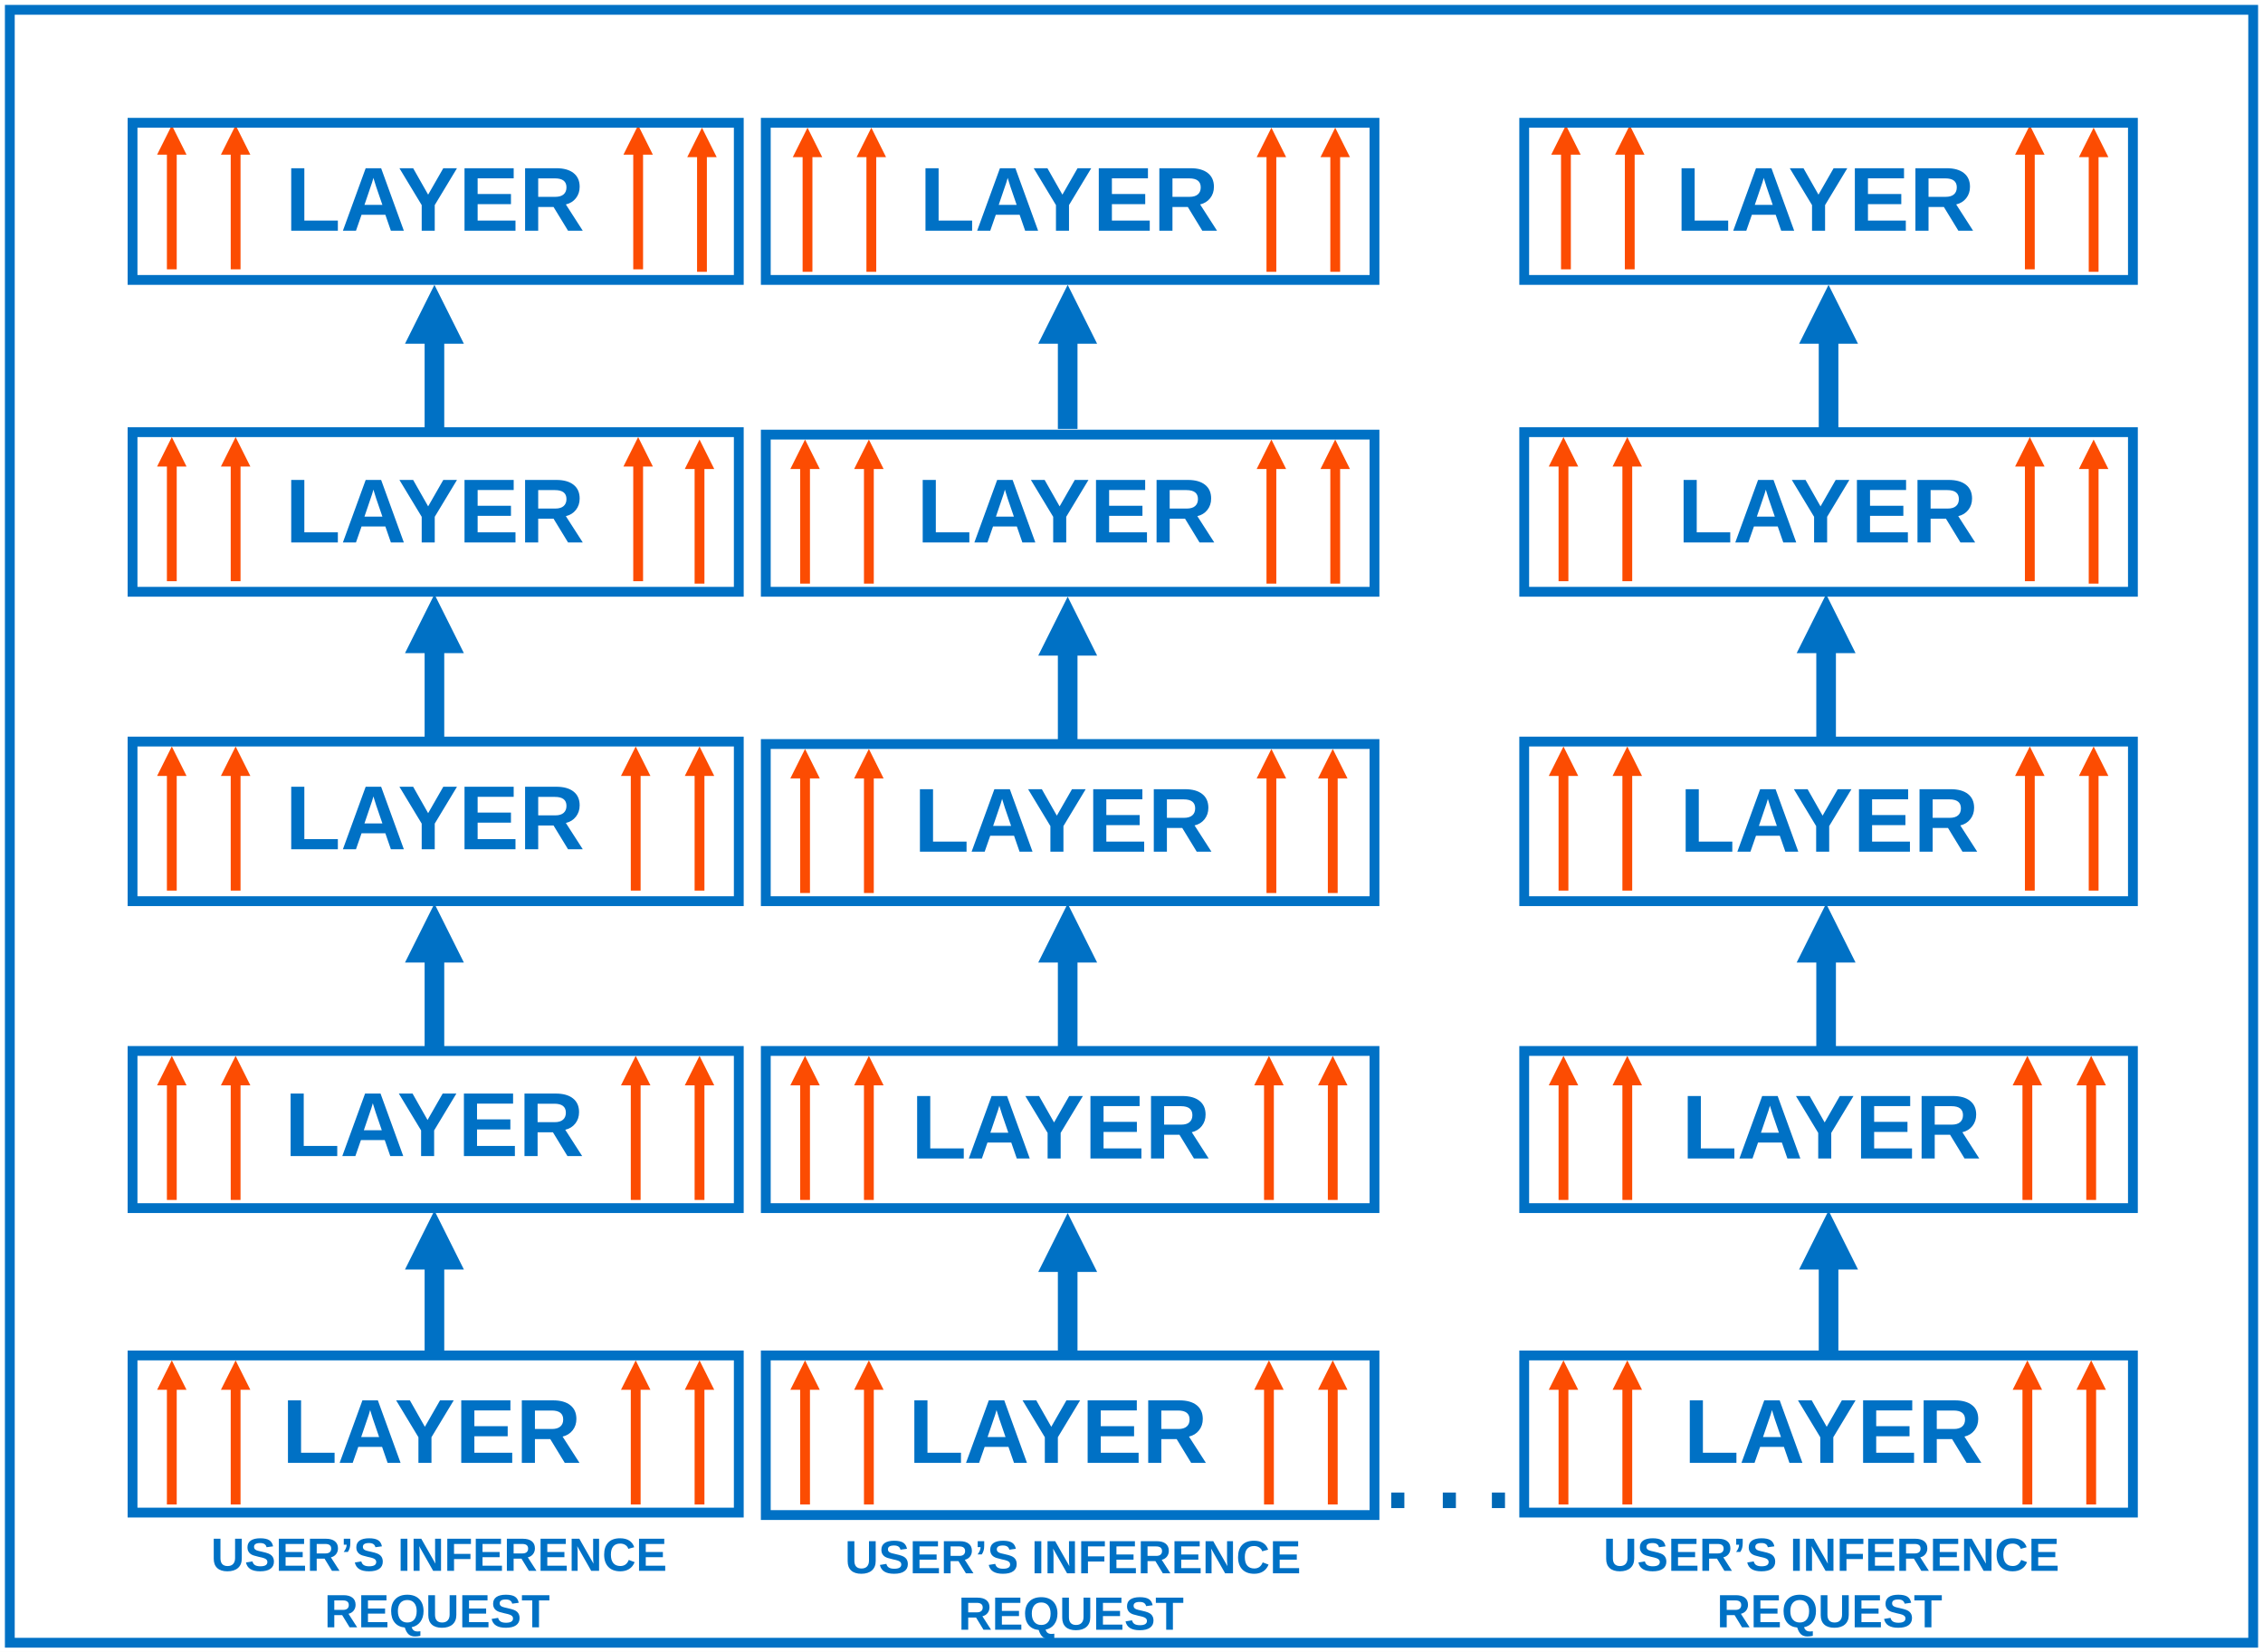
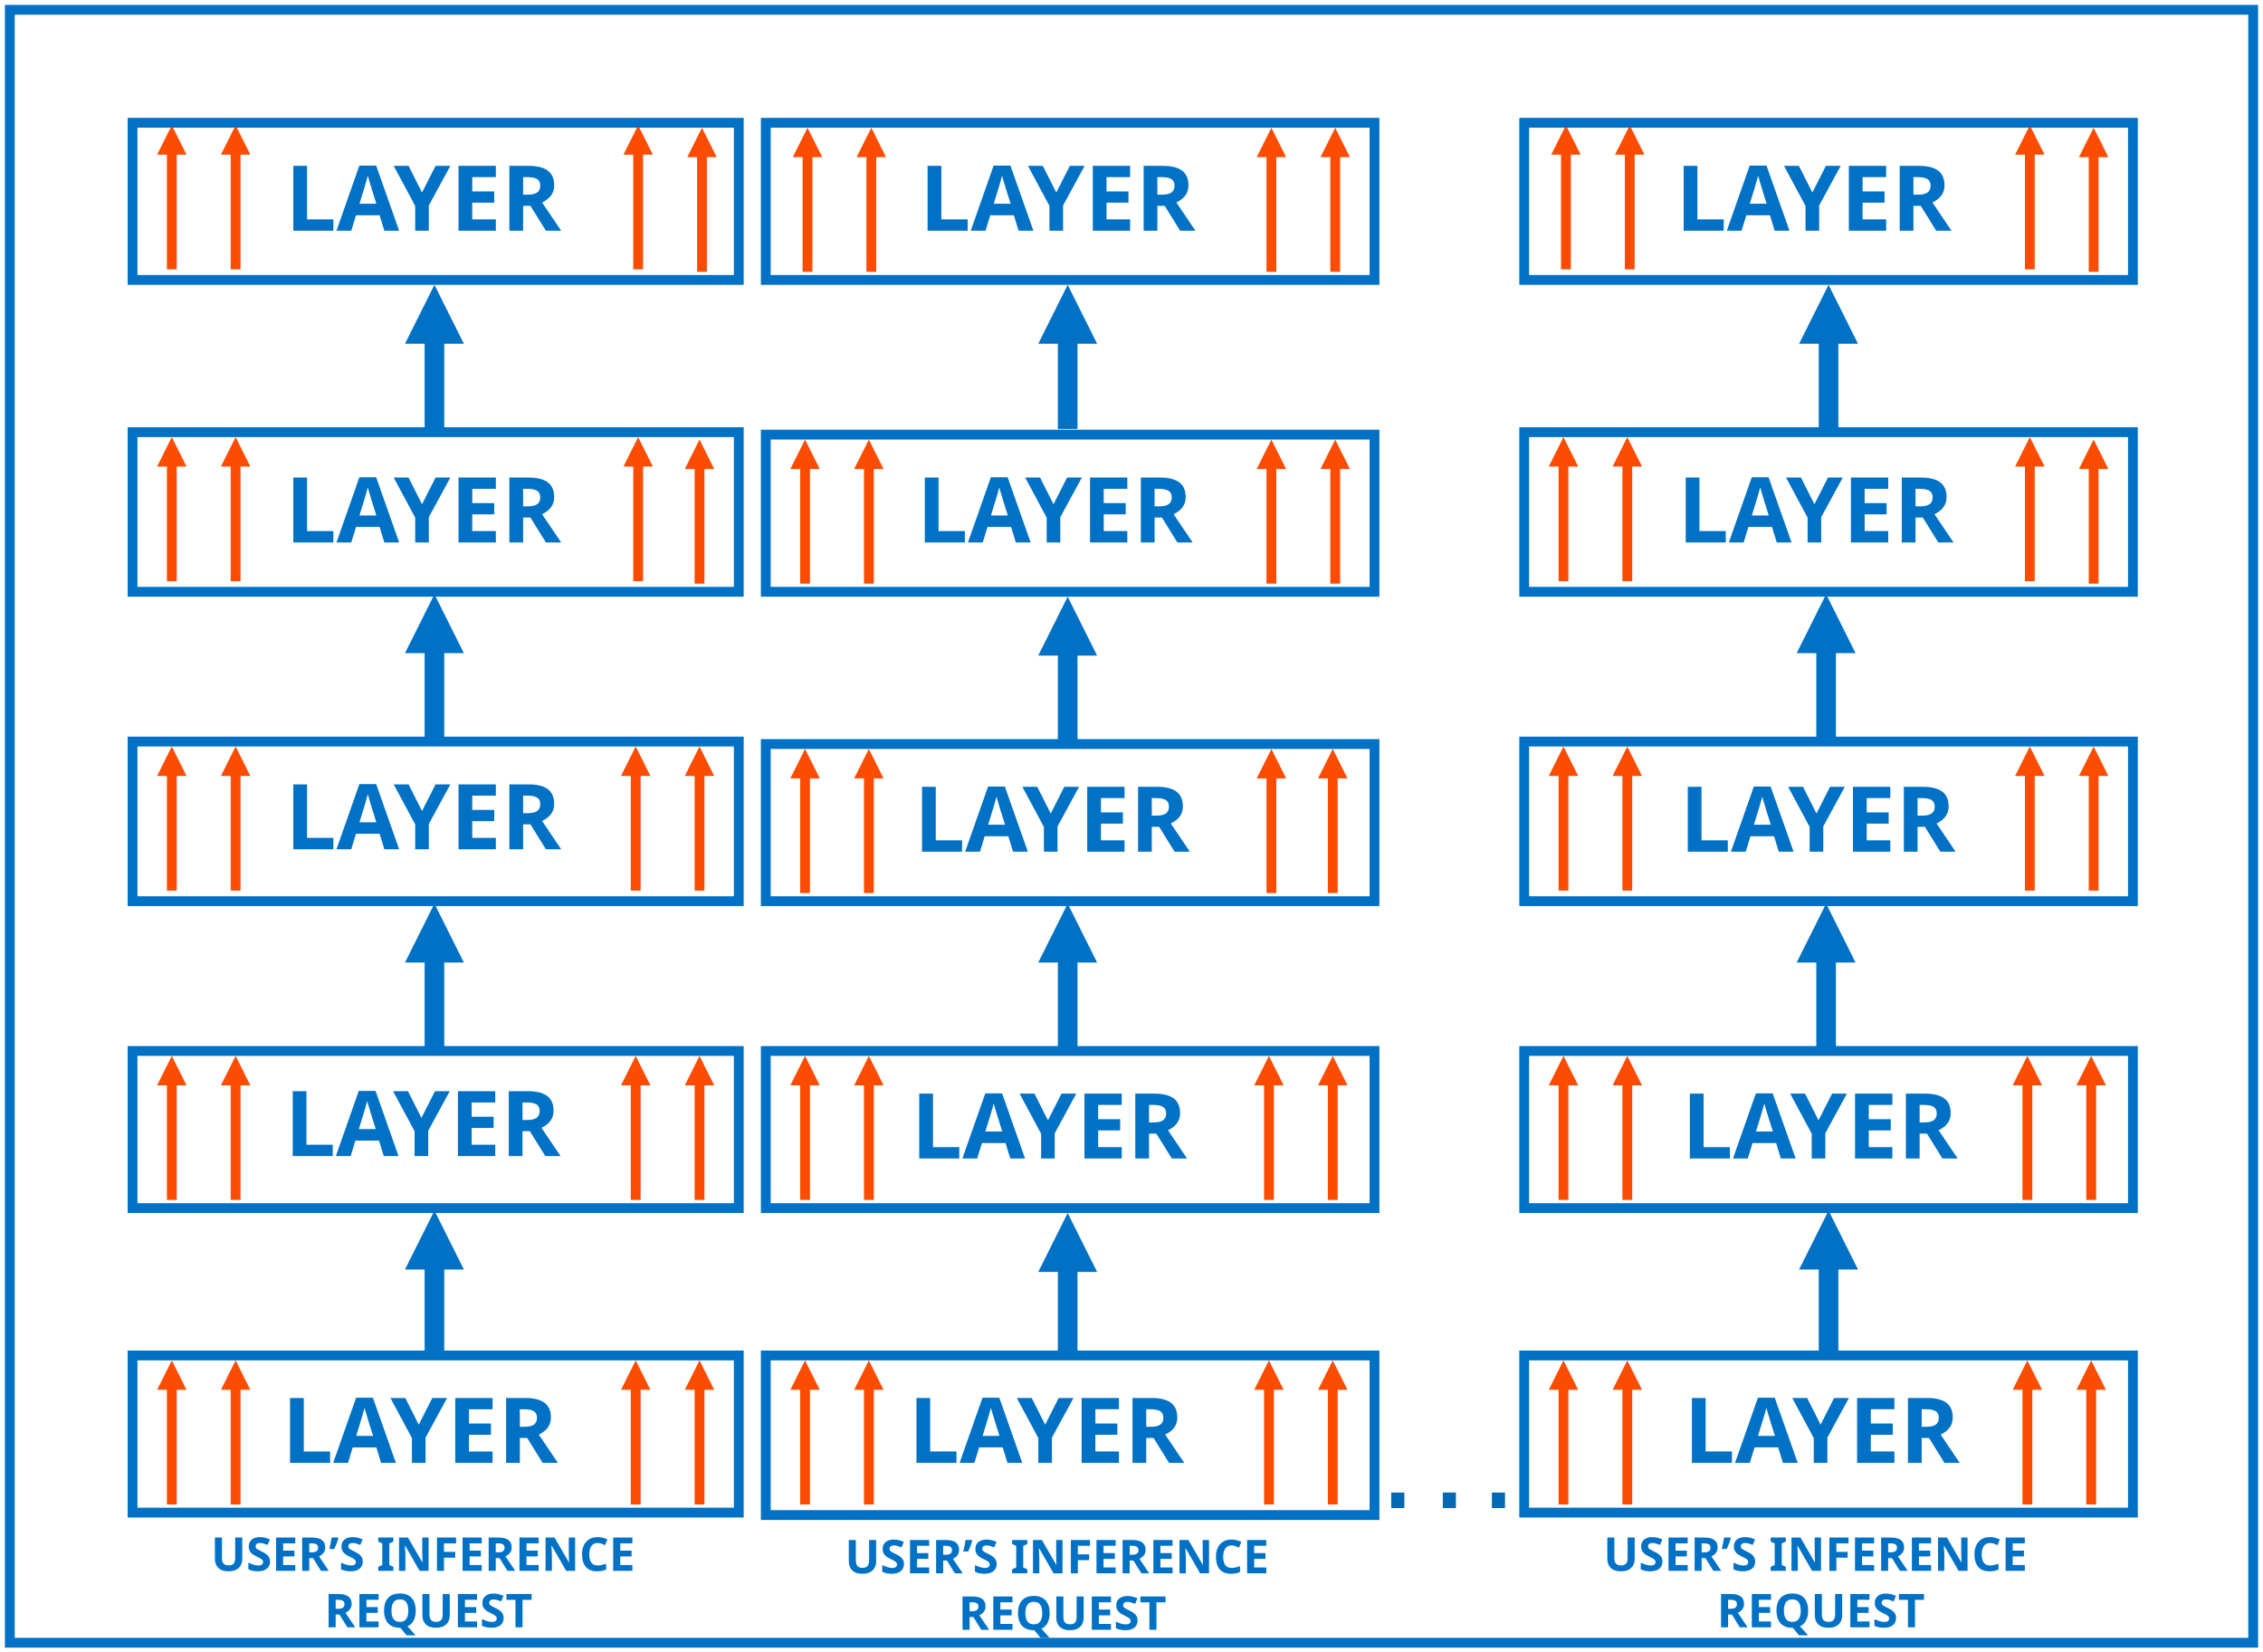
<svg xmlns="http://www.w3.org/2000/svg" width="922" height="673" overflow="hidden">
  <defs>
    <clipPath id="clip0">
      <rect x="0" y="0" width="922" height="673" />
    </clipPath>
  </defs>
  <g clip-path="url(#clip0)">
    <rect x="0" y="0" width="922" height="673.288" fill="#FFFFFF" />
    <rect x="4" y="4.002" width="914" height="665.285" stroke="#0071C5" stroke-width="3.999" stroke-miterlimit="8" fill="none" />
    <path d="M2-3.57669e-06 2 48.687-2 48.687-2 3.57669e-06ZM5.999 46.687 0 58.685-5.999 46.687Z" fill="#FC4C02" transform="matrix(1 0 0 -1.00043 96 612.948)" />
    <path d="M2-3.57669e-06 2 48.687-2 48.687-2 3.57669e-06ZM5.999 46.687 0 58.685-5.999 46.687Z" fill="#FC4C02" transform="matrix(1 0 0 -1.00043 70.0001 612.948)" />
    <path d="M2-3.57669e-06 2 48.687-2 48.687-2 3.57669e-06ZM5.999 46.687 0 58.685-5.999 46.687Z" fill="#FC4C02" transform="matrix(1 0 0 -1.00043 96 488.894)" />
    <path d="M2-3.57669e-06 2 48.687-2 48.687-2 3.57669e-06ZM5.999 46.687 0 58.685-5.999 46.687Z" fill="#FC4C02" transform="matrix(1 0 0 -1.00043 70.0001 488.894)" />
    <path d="M2-3.57669e-06 2 48.687-2 48.687-2 3.57669e-06ZM5.999 46.687 0 58.685-5.999 46.687Z" fill="#FC4C02" transform="matrix(1 0 0 -1.00043 96 362.84)" />
    <path d="M2-3.57669e-06 2 48.687-2 48.687-2 3.57669e-06ZM5.999 46.687 0 58.685-5.999 46.687Z" fill="#FC4C02" transform="matrix(1 0 0 -1.00043 70.0001 362.84)" />
    <path d="M2-3.57669e-06 2 48.687-2 48.687-2 3.57669e-06ZM5.999 46.687 0 58.685-5.999 46.687Z" fill="#FC4C02" transform="matrix(1 0 0 -1.00043 96 236.786)" />
    <path d="M2-3.57669e-06 2 48.687-2 48.687-2 3.57669e-06ZM5.999 46.687 0 58.685-5.999 46.687Z" fill="#FC4C02" transform="matrix(1 0 0 -1.00043 70.0001 236.786)" />
    <path d="M2-3.57669e-06 2 48.687-2 48.687-2 3.57669e-06ZM5.999 46.687 0 58.685-5.999 46.687Z" fill="#FC4C02" transform="matrix(1 0 0 -1.00043 96 109.732)" />
    <path d="M2-3.57669e-06 2 48.687-2 48.687-2 3.57669e-06ZM5.999 46.687 0 58.685-5.999 46.687Z" fill="#FC4C02" transform="matrix(1 0 0 -1.00043 70.0001 109.732)" />
    <path d="M2-3.57669e-06 2 48.687-2 48.687-2 3.57669e-06ZM5.999 46.687 0 58.685-5.999 46.687Z" fill="#FC4C02" transform="matrix(1 0 0 -1.00043 285 612.948)" />
    <path d="M2-3.57669e-06 2 48.687-2 48.687-2 3.57669e-06ZM5.999 46.687 0 58.685-5.999 46.687Z" fill="#FC4C02" transform="matrix(1 0 0 -1.00043 259 612.948)" />
    <path d="M2-3.57669e-06 2 48.687-2 48.687-2 3.57669e-06ZM5.999 46.687 0 58.685-5.999 46.687Z" fill="#FC4C02" transform="matrix(1 0 0 -1.00043 285 488.894)" />
    <path d="M2-3.57669e-06 2 48.687-2 48.687-2 3.57669e-06ZM5.999 46.687 0 58.685-5.999 46.687Z" fill="#FC4C02" transform="matrix(1 0 0 -1.00043 259 488.894)" />
    <path d="M2-3.57669e-06 2 48.687-2 48.687-2 3.57669e-06ZM5.999 46.687 0 58.685-5.999 46.687Z" fill="#FC4C02" transform="matrix(1 0 0 -1.00043 285 362.84)" />
    <path d="M2-3.57669e-06 2 48.687-2 48.687-2 3.57669e-06ZM5.999 46.687 0 58.685-5.999 46.687Z" fill="#FC4C02" transform="matrix(1 0 0 -1.00043 259 362.84)" />
    <path d="M2-3.57669e-06 2 48.687-2 48.687-2 3.57669e-06ZM5.999 46.687 0 58.685-5.999 46.687Z" fill="#FC4C02" transform="matrix(1 0 0 -1.00043 285 237.787)" />
    <path d="M2-3.57669e-06 2 48.687-2 48.687-2 3.57669e-06ZM5.999 46.687 0 58.685-5.999 46.687Z" fill="#FC4C02" transform="matrix(1 0 0 -1.00043 260 236.786)" />
    <path d="M2-3.57669e-06 2 48.687-2 48.687-2 3.57669e-06ZM5.999 46.687 0 58.685-5.999 46.687Z" fill="#FC4C02" transform="matrix(1 0 0 -1.00043 286 110.733)" />
    <path d="M2-3.57669e-06 2 48.687-2 48.687-2 3.57669e-06ZM5.999 46.687 0 58.685-5.999 46.687Z" fill="#FC4C02" transform="matrix(1 0 0 -1.00043 260 109.732)" />
    <rect x="54" y="552.237" width="247" height="64.028" stroke="#0071C5" stroke-width="3.999" stroke-miterlimit="8" fill="none" />
    <path d="M3.999-7.15337e-06 3.999 38.689-3.999 38.689-3.999 7.15337e-06ZM11.998 34.689 0 58.685-11.998 34.689Z" fill="#0071C5" transform="matrix(1 0 0 -1.00043 177 551.921)" />
    <rect x="54" y="428.183" width="247" height="64.027" stroke="#0071C5" stroke-width="3.999" stroke-miterlimit="8" fill="none" />
    <rect x="54" y="302.129" width="247" height="65.028" stroke="#0071C5" stroke-width="3.999" stroke-miterlimit="8" fill="none" />
-     <text fill="#0071C5" font-family="Arial,Arial_MSFontService,sans-serif" font-weight="700" font-size="37" transform="matrix(1 0 0 1.00043 116.182 346)">LAYER</text>
+     <text fill="#0071C5" font-family="IntelOneDisplay-Regular,IntelOne Display,sans-serif" font-weight="700" font-size="37" transform="matrix(1 0 0 1.00043 116.182 346)">LAYER</text>
    <rect x="54" y="176.075" width="247" height="65.028" stroke="#0071C5" stroke-width="3.999" stroke-miterlimit="8" fill="none" />
    <rect x="54" y="50.021" width="247" height="64.027" stroke="#0071C5" stroke-width="3.999" stroke-miterlimit="8" fill="none" />
-     <text fill="#0071C5" font-family="Arial,Arial_MSFontService,sans-serif" font-weight="700" font-size="37" transform="matrix(1 0 0 1.00043 115.936 471)">LAYER<tspan font-size="37" x="-1.085" y="124.946">LAYER</tspan>
+     <text fill="#0071C5" font-family="IntelOneDisplay-Regular,IntelOne Display,sans-serif" font-weight="700" font-size="37" transform="matrix(1 0 0 1.00043 115.936 471)">LAYER<tspan font-size="37" x="-1.085" y="124.946">LAYER</tspan>
    </text>
    <path d="M3.999-7.15337e-06 3.999 38.689-3.999 38.689-3.999 7.15337e-06ZM11.998 34.689 0 58.685-11.998 34.689Z" fill="#0071C5" transform="matrix(1 0 0 -1.00043 177 426.868)" />
    <path d="M3.999-7.15337e-06 3.999 38.689-3.999 38.689-3.999 7.15337e-06ZM11.998 34.689 0 58.685-11.998 34.689Z" fill="#0071C5" transform="matrix(1 0 0 -1.00043 177 300.814)" />
    <path d="M3.999-7.15337e-06 3.999 38.689-3.999 38.689-3.999 7.15337e-06ZM11.998 34.689 0 58.685-11.998 34.689Z" fill="#0071C5" transform="matrix(1 0 0 -1.00043 177 174.76)" />
-     <text fill="#0071C5" font-family="Arial,Arial_MSFontService,sans-serif" font-weight="700" font-size="19" transform="matrix(1 0 0 1.00043 85.947 640)">USER’S INFERENCE <tspan font-size="19" x="46.238" y="22.99">REQUEST</tspan>
+     <text fill="#0071C5" font-family="IntelOneDisplay-Regular,IntelOne Display,sans-serif" font-weight="700" font-size="19" transform="matrix(1 0 0 1.00043 85.947 640)">USER’S INFERENCE <tspan font-size="19" x="46.238" y="22.99">REQUEST</tspan>
    </text>
    <rect x="567.5" y="608.761" width="4" height="5.002" stroke="#0068B5" stroke-width="1.333" stroke-miterlimit="8" fill="#0068B5" />
    <rect x="608.5" y="608.761" width="4" height="5.002" stroke="#0068B5" stroke-width="1.333" stroke-miterlimit="8" fill="#0068B5" />
    <rect x="588.5" y="608.761" width="4" height="5.002" stroke="#0068B5" stroke-width="1.333" stroke-miterlimit="8" fill="#0068B5" />
    <path d="M2-3.57669e-06 2 48.687-2 48.687-2 3.57669e-06ZM5.999 46.687 0 58.685-5.999 46.687Z" fill="#FC4C02" transform="matrix(1 0 0 -1.00043 354 612.948)" />
    <path d="M2-3.57669e-06 2 48.687-2 48.687-2 3.57669e-06ZM5.999 46.687 0 58.685-5.999 46.687Z" fill="#FC4C02" transform="matrix(1 0 0 -1.00043 328 612.948)" />
    <path d="M2-3.57669e-06 2 48.687-2 48.687-2 3.57669e-06ZM5.999 46.687 0 58.685-5.999 46.687Z" fill="#FC4C02" transform="matrix(1 0 0 -1.00043 354 488.894)" />
    <path d="M2-3.57669e-06 2 48.687-2 48.687-2 3.57669e-06ZM5.999 46.687 0 58.685-5.999 46.687Z" fill="#FC4C02" transform="matrix(1 0 0 -1.00043 328 488.894)" />
    <path d="M2-3.57669e-06 2 48.687-2 48.687-2 3.57669e-06ZM5.999 46.687 0 58.685-5.999 46.687Z" fill="#FC4C02" transform="matrix(1 0 0 -1.00043 354 363.841)" />
    <path d="M2-3.57669e-06 2 48.687-2 48.687-2 3.57669e-06ZM5.999 46.687 0 58.685-5.999 46.687Z" fill="#FC4C02" transform="matrix(1 0 0 -1.00043 328 363.841)" />
    <path d="M2-3.57669e-06 2 48.687-2 48.687-2 3.57669e-06ZM5.999 46.687 0 58.685-5.999 46.687Z" fill="#FC4C02" transform="matrix(1 0 0 -1.00043 354 237.787)" />
    <path d="M2-3.57669e-06 2 48.687-2 48.687-2 3.57669e-06ZM5.999 46.687 0 58.685-5.999 46.687Z" fill="#FC4C02" transform="matrix(1 0 0 -1.00043 328 237.787)" />
    <path d="M2-3.57669e-06 2 48.687-2 48.687-2 3.57669e-06ZM5.999 46.687 0 58.685-5.999 46.687Z" fill="#FC4C02" transform="matrix(1 0 0 -1.00043 355 110.733)" />
    <path d="M2-3.57669e-06 2 48.687-2 48.687-2 3.57669e-06ZM5.999 46.687 0 58.685-5.999 46.687Z" fill="#FC4C02" transform="matrix(1 0 0 -1.00043 329 110.733)" />
    <path d="M2-3.57669e-06 2 48.687-2 48.687-2 3.57669e-06ZM5.999 46.687 0 58.685-5.999 46.687Z" fill="#FC4C02" transform="matrix(1 0 0 -1.00043 543 612.948)" />
    <path d="M2-3.57669e-06 2 48.687-2 48.687-2 3.57669e-06ZM5.999 46.687 0 58.685-5.999 46.687Z" fill="#FC4C02" transform="matrix(1 0 0 -1.00043 517 612.948)" />
    <path d="M2-3.57669e-06 2 48.687-2 48.687-2 3.57669e-06ZM5.999 46.687 0 58.685-5.999 46.687Z" fill="#FC4C02" transform="matrix(1 0 0 -1.00043 543 488.894)" />
    <path d="M2-3.57669e-06 2 48.687-2 48.687-2 3.57669e-06ZM5.999 46.687 0 58.685-5.999 46.687Z" fill="#FC4C02" transform="matrix(1 0 0 -1.00043 517 488.894)" />
    <path d="M2-3.57669e-06 2 48.687-2 48.687-2 3.57669e-06ZM5.999 46.687 0 58.685-5.999 46.687Z" fill="#FC4C02" transform="matrix(1 0 0 -1.00043 543 363.841)" />
    <path d="M2-3.57669e-06 2 48.687-2 48.687-2 3.57669e-06ZM5.999 46.687 0 58.685-5.999 46.687Z" fill="#FC4C02" transform="matrix(1 0 0 -1.00043 518 363.841)" />
    <path d="M2-3.57669e-06 2 48.687-2 48.687-2 3.57669e-06ZM5.999 46.687 0 58.685-5.999 46.687Z" fill="#FC4C02" transform="matrix(1 0 0 -1.00043 544 237.787)" />
    <path d="M2-3.57669e-06 2 48.687-2 48.687-2 3.57669e-06ZM5.999 46.687 0 58.685-5.999 46.687Z" fill="#FC4C02" transform="matrix(1 0 0 -1.00043 518 237.787)" />
    <path d="M2-3.57669e-06 2 48.687-2 48.687-2 3.57669e-06ZM5.999 46.687 0 58.685-5.999 46.687Z" fill="#FC4C02" transform="matrix(1 0 0 -1.00043 544 110.733)" />
    <path d="M2-3.57669e-06 2 48.687-2 48.687-2 3.57669e-06ZM5.999 46.687 0 58.685-5.999 46.687Z" fill="#FC4C02" transform="matrix(1 0 0 -1.00043 518 110.733)" />
    <rect x="312" y="552.237" width="248" height="65.028" stroke="#0071C5" stroke-width="3.999" stroke-miterlimit="8" fill="none" />
    <path d="M3.999-7.15337e-06 3.999 38.689-3.999 38.689-3.999 7.15337e-06ZM11.998 34.689 0 58.685-11.998 34.689Z" fill="#0071C5" transform="matrix(1 0 0 -1.00043 435 552.922)" />
    <rect x="312" y="428.183" width="248" height="64.027" stroke="#0071C5" stroke-width="3.999" stroke-miterlimit="8" fill="none" />
    <rect x="312" y="303.13" width="248" height="64.027" stroke="#0071C5" stroke-width="3.999" stroke-miterlimit="8" fill="none" />
    <rect x="312" y="177.076" width="248" height="64.027" stroke="#0071C5" stroke-width="3.999" stroke-miterlimit="8" fill="none" />
    <rect x="312" y="50.021" width="248" height="64.027" stroke="#0071C5" stroke-width="3.999" stroke-miterlimit="8" fill="none" />
    <path d="M3.999-7.15337e-06 3.999 38.689-3.999 38.689-3.999 7.15337e-06ZM11.998 34.689 0 58.685-11.998 34.689Z" fill="#0071C5" transform="matrix(1 0 0 -1.00043 435 426.868)" />
    <path d="M3.999-7.15337e-06 3.999 38.689-3.999 38.689-3.999 7.15337e-06ZM11.998 34.689 0 58.685-11.998 34.689Z" fill="#0071C5" transform="matrix(1 0 0 -1.00043 435 301.814)" />
    <path d="M3.999-7.15337e-06 3.999 38.689-3.999 38.689-3.999 7.15337e-06ZM11.998 34.689 0 58.685-11.998 34.689Z" fill="#0071C5" transform="matrix(1 0 0 -1.00043 435 174.76)" />
-     <text fill="#0071C5" font-family="Arial,Arial_MSFontService,sans-serif" font-weight="700" font-size="19" transform="matrix(1 0 0 1.00043 344.218 641)">USER’S INFERENCE <tspan font-size="19" x="46.238" y="22.99">REQUEST</tspan>
+     <text fill="#0071C5" font-family="IntelOneDisplay-Regular,IntelOne Display,sans-serif" font-weight="700" font-size="19" transform="matrix(1 0 0 1.00043 344.218 641)">USER’S INFERENCE <tspan font-size="19" x="46.238" y="22.99">REQUEST</tspan>
    </text>
    <path d="M2-3.57669e-06 2 48.687-2 48.687-2 3.57669e-06ZM5.999 46.687 0 58.685-5.999 46.687Z" fill="#FC4C02" transform="matrix(1 0 0 -1.00043 663 612.948)" />
    <path d="M2-3.57669e-06 2 48.687-2 48.687-2 3.57669e-06ZM5.999 46.687 0 58.685-5.999 46.687Z" fill="#FC4C02" transform="matrix(1 0 0 -1.00043 637 612.948)" />
    <path d="M2-3.57669e-06 2 48.687-2 48.687-2 3.57669e-06ZM5.999 46.687 0 58.685-5.999 46.687Z" fill="#FC4C02" transform="matrix(1 0 0 -1.00043 663 488.894)" />
    <path d="M2-3.57669e-06 2 48.687-2 48.687-2 3.57669e-06ZM5.999 46.687 0 58.685-5.999 46.687Z" fill="#FC4C02" transform="matrix(1 0 0 -1.00043 637 488.894)" />
    <path d="M2-3.57669e-06 2 48.687-2 48.687-2 3.57669e-06ZM5.999 46.687 0 58.685-5.999 46.687Z" fill="#FC4C02" transform="matrix(1 0 0 -1.00043 663 362.84)" />
    <path d="M2-3.57669e-06 2 48.687-2 48.687-2 3.57669e-06ZM5.999 46.687 0 58.685-5.999 46.687Z" fill="#FC4C02" transform="matrix(1 0 0 -1.00043 637 362.84)" />
    <path d="M2-3.57669e-06 2 48.687-2 48.687-2 3.57669e-06ZM5.999 46.687 0 58.685-5.999 46.687Z" fill="#FC4C02" transform="matrix(1 0 0 -1.00043 663 236.786)" />
    <path d="M2-3.57669e-06 2 48.687-2 48.687-2 3.57669e-06ZM5.999 46.687 0 58.685-5.999 46.687Z" fill="#FC4C02" transform="matrix(1 0 0 -1.00043 637 236.786)" />
    <path d="M2-3.57669e-06 2 48.687-2 48.687-2 3.57669e-06ZM5.999 46.687 0 58.685-5.999 46.687Z" fill="#FC4C02" transform="matrix(1 0 0 -1.00043 664 109.732)" />
    <path d="M2-3.57669e-06 2 48.687-2 48.687-2 3.57669e-06ZM5.999 46.687 0 58.685-5.999 46.687Z" fill="#FC4C02" transform="matrix(1 0 0 -1.00043 638 109.732)" />
    <path d="M2-3.57669e-06 2 48.687-2 48.687-2 3.57669e-06ZM5.999 46.687 0 58.685-5.999 46.687Z" fill="#FC4C02" transform="matrix(1 0 0 -1.00043 852 612.948)" />
    <path d="M2-3.57669e-06 2 48.687-2 48.687-2 3.57669e-06ZM5.999 46.687 0 58.685-5.999 46.687Z" fill="#FC4C02" transform="matrix(1 0 0 -1.00043 826 612.948)" />
    <path d="M2-3.57669e-06 2 48.687-2 48.687-2 3.57669e-06ZM5.999 46.687 0 58.685-5.999 46.687Z" fill="#FC4C02" transform="matrix(1 0 0 -1.00043 852 488.894)" />
    <path d="M2-3.57669e-06 2 48.687-2 48.687-2 3.57669e-06ZM5.999 46.687 0 58.685-5.999 46.687Z" fill="#FC4C02" transform="matrix(1 0 0 -1.00043 826 488.894)" />
    <path d="M2-3.57669e-06 2 48.687-2 48.687-2 3.57669e-06ZM5.999 46.687 0 58.685-5.999 46.687Z" fill="#FC4C02" transform="matrix(1 0 0 -1.00043 853 362.84)" />
    <path d="M2-3.57669e-06 2 48.687-2 48.687-2 3.57669e-06ZM5.999 46.687 0 58.685-5.999 46.687Z" fill="#FC4C02" transform="matrix(1 0 0 -1.00043 827 362.84)" />
    <path d="M2-3.57669e-06 2 48.687-2 48.687-2 3.57669e-06ZM5.999 46.687 0 58.685-5.999 46.687Z" fill="#FC4C02" transform="matrix(1 0 0 -1.00043 853 237.787)" />
    <path d="M2-3.57669e-06 2 48.687-2 48.687-2 3.57669e-06ZM5.999 46.687 0 58.685-5.999 46.687Z" fill="#FC4C02" transform="matrix(1 0 0 -1.00043 827 236.786)" />
    <path d="M2-3.57669e-06 2 48.687-2 48.687-2 3.57669e-06ZM5.999 46.687 0 58.685-5.999 46.687Z" fill="#FC4C02" transform="matrix(1 0 0 -1.00043 853 110.733)" />
    <path d="M2-3.57669e-06 2 48.687-2 48.687-2 3.57669e-06ZM5.999 46.687 0 58.685-5.999 46.687Z" fill="#FC4C02" transform="matrix(1 0 0 -1.00043 827 109.732)" />
    <rect x="621" y="552.237" width="248" height="64.028" stroke="#0071C5" stroke-width="3.999" stroke-miterlimit="8" fill="none" />
    <path d="M3.999-7.15337e-06 3.999 38.689-3.999 38.689-3.999 7.15337e-06ZM11.998 34.689 0 58.685-11.998 34.689Z" fill="#0071C5" transform="matrix(1 0 0 -1.00043 745 551.921)" />
    <rect x="621" y="428.183" width="248" height="64.027" stroke="#0071C5" stroke-width="3.999" stroke-miterlimit="8" fill="none" />
    <rect x="621" y="302.129" width="248" height="65.028" stroke="#0071C5" stroke-width="3.999" stroke-miterlimit="8" fill="none" />
    <rect x="621" y="176.075" width="248" height="65.028" stroke="#0071C5" stroke-width="3.999" stroke-miterlimit="8" fill="none" />
    <rect x="621" y="50.021" width="248" height="64.027" stroke="#0071C5" stroke-width="3.999" stroke-miterlimit="8" fill="none" />
    <path d="M3.999-7.15337e-06 3.999 38.689-3.999 38.689-3.999 7.15337e-06ZM11.998 34.689 0 58.685-11.998 34.689Z" fill="#0071C5" transform="matrix(1 0 0 -1.00043 744 426.868)" />
    <path d="M3.999-7.15337e-06 3.999 38.689-3.999 38.689-3.999 7.15337e-06ZM11.998 34.689 0 58.685-11.998 34.689Z" fill="#0071C5" transform="matrix(1 0 0 -1.00043 744 300.814)" />
    <path d="M3.999-7.15337e-06 3.999 38.689-3.999 38.689-3.999 7.15337e-06ZM11.998 34.689 0 58.685-11.998 34.689Z" fill="#0071C5" transform="matrix(1 0 0 -1.00043 745 174.76)" />
-     <text fill="#0071C5" font-family="Arial,Arial_MSFontService,sans-serif" font-weight="700" font-size="19" transform="matrix(1 0 0 1.00043 653.253 640)">USER’S INFERENCE <tspan font-size="19" x="46.238" y="22.99">REQUEST</tspan>
+     <text fill="#0071C5" font-family="IntelOneDisplay-Regular,IntelOne Display,sans-serif" font-weight="700" font-size="19" transform="matrix(1 0 0 1.00043 653.253 640)">USER’S INFERENCE <tspan font-size="19" x="46.238" y="22.99">REQUEST</tspan>
      <tspan font-size="37" x="-537.071" y="-418.82">LAYER</tspan>
      <tspan font-size="37" x="-537.071" y="-545.766">LAYER</tspan>
      <tspan font-size="37" x="-278.655" y="-545.766">LAYER</tspan>
      <tspan font-size="37" x="-279.79" y="-418.82">LAYER</tspan>
      <tspan font-size="37" x="-280.925" y="-292.874">LAYER</tspan>
      <tspan font-size="37" x="-282.06" y="-167.928">LAYER</tspan>
      <tspan font-size="37" x="-283.195" y="-43.981">LAYER</tspan>
      <tspan font-size="37" x="29.384" y="-545.766">LAYER</tspan>
      <tspan font-size="37" x="30.223" y="-418.82">LAYER</tspan>
      <tspan font-size="37" x="31.062" y="-292.874">LAYER</tspan>
      <tspan font-size="37" x="31.901" y="-167.928">LAYER</tspan>
      <tspan font-size="37" x="32.74" y="-43.981">LAYER</tspan>
    </text>
  </g>
</svg>
